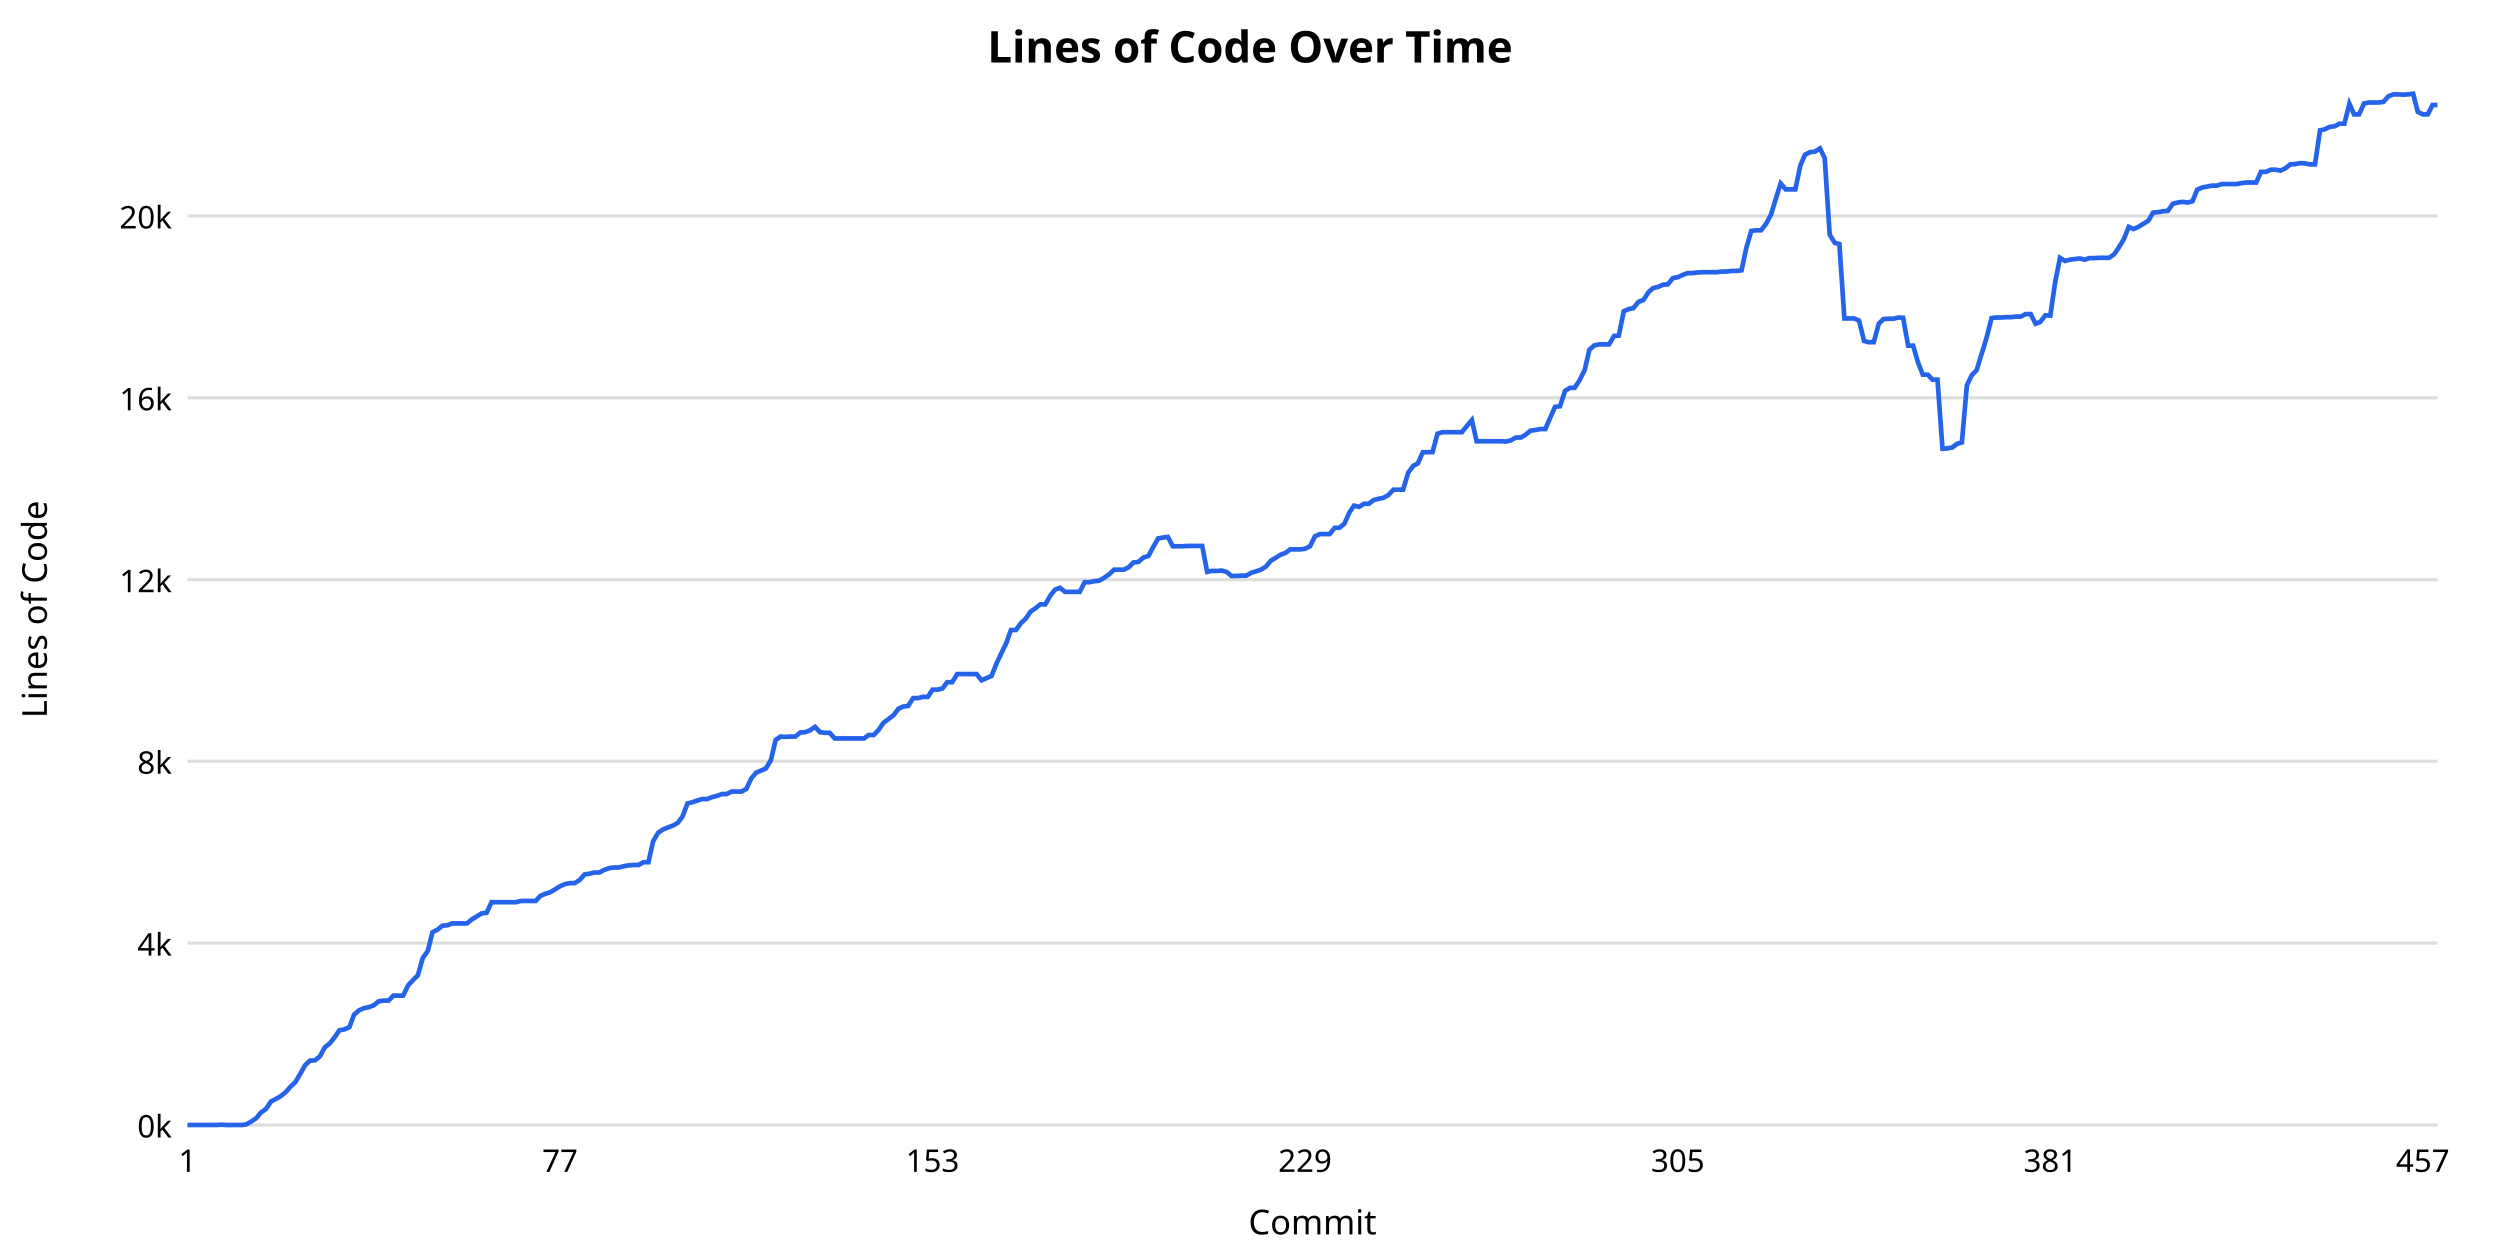
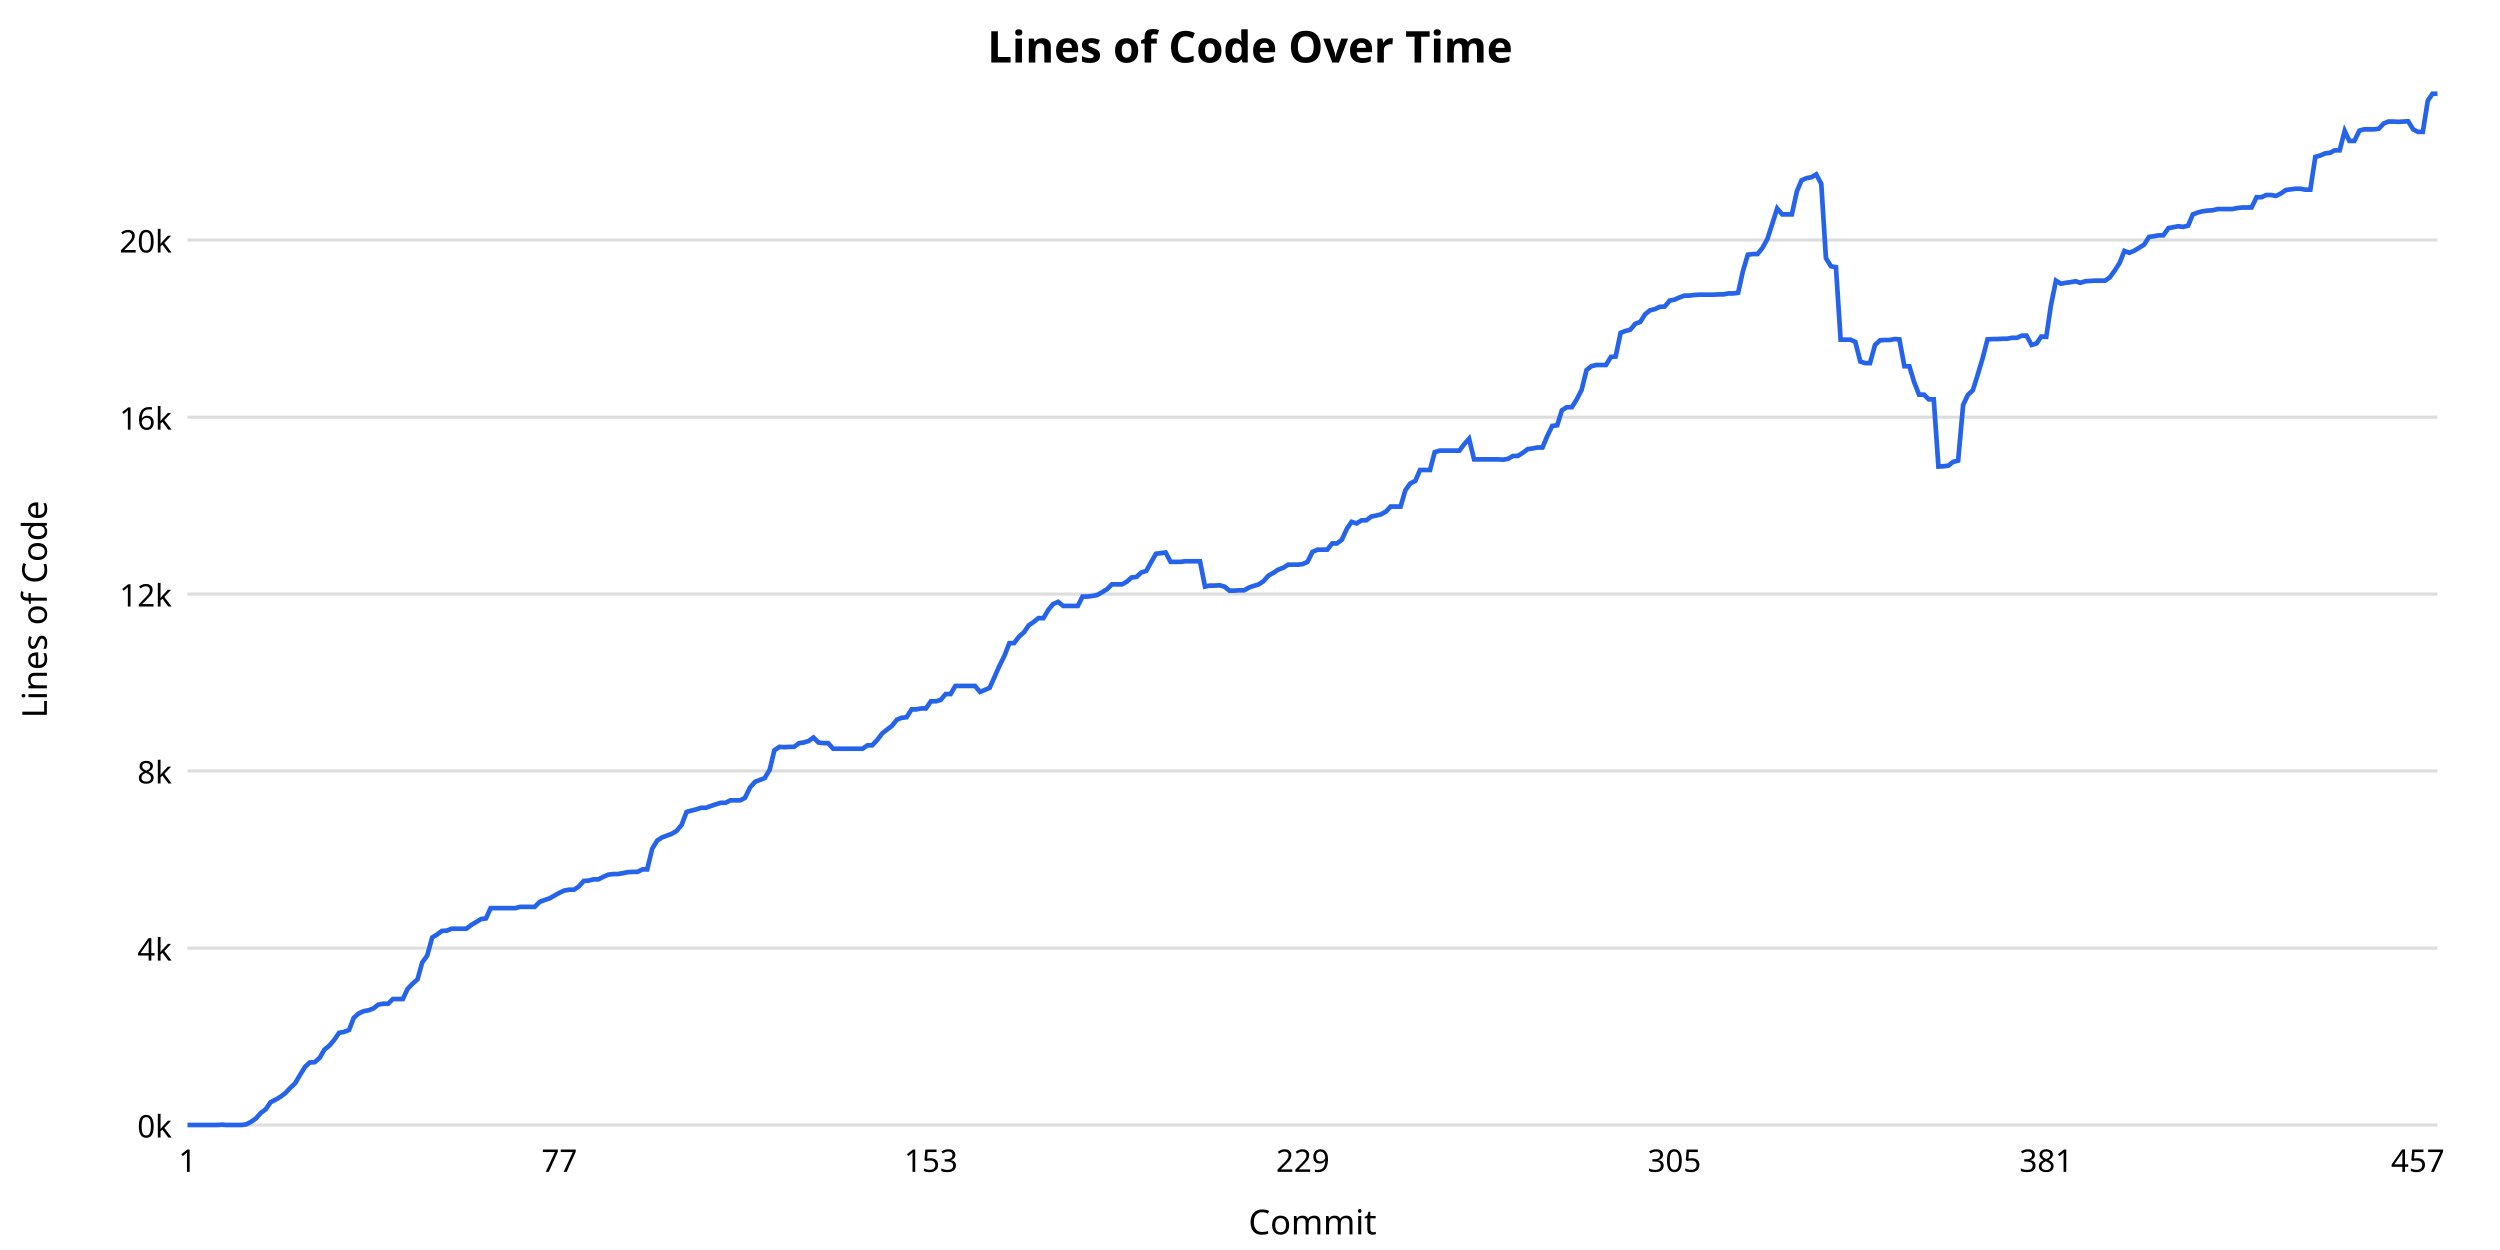
<svg xmlns="http://www.w3.org/2000/svg" width="800" height="400" style="background:#fff">
  <text x="400" y="20" font-family="sans-serif" font-size="14" text-anchor="middle" font-weight="bold">Lines of Code Over Time</text>
  <text x="420" y="395" font-family="sans-serif" font-size="11" text-anchor="middle">Commit</text>
  <text x="15" y="195" font-family="sans-serif" font-size="11" text-anchor="middle" transform="rotate(-90,15,195)">Lines of Code</text>
  <line x1="60" y1="360.0" x2="780" y2="360.0" stroke="#ddd" />
  <text x="55" y="364.0" font-family="sans-serif" font-size="10" text-anchor="end">0k</text>
-   <line x1="60" y1="301.8" x2="780" y2="301.8" stroke="#ddd" />
-   <text x="55" y="305.8" font-family="sans-serif" font-size="10" text-anchor="end">4k</text>
-   <line x1="60" y1="243.6" x2="780" y2="243.6" stroke="#ddd" />
-   <text x="55" y="247.6" font-family="sans-serif" font-size="10" text-anchor="end">8k</text>
-   <line x1="60" y1="185.5" x2="780" y2="185.5" stroke="#ddd" />
-   <text x="55" y="189.5" font-family="sans-serif" font-size="10" text-anchor="end">12k</text>
-   <line x1="60" y1="127.3" x2="780" y2="127.3" stroke="#ddd" />
-   <text x="55" y="131.3" font-family="sans-serif" font-size="10" text-anchor="end">16k</text>
-   <line x1="60" y1="69.1" x2="780" y2="69.1" stroke="#ddd" />
-   <text x="55" y="73.1" font-family="sans-serif" font-size="10" text-anchor="end">20k</text>
+   <line x1="60" y1="303.4" x2="780" y2="303.4" stroke="#ddd" />
+   <text x="55" y="307.4" font-family="sans-serif" font-size="10" text-anchor="end">4k</text>
+   <line x1="60" y1="246.7" x2="780" y2="246.7" stroke="#ddd" />
+   <text x="55" y="250.7" font-family="sans-serif" font-size="10" text-anchor="end">8k</text>
+   <line x1="60" y1="190.1" x2="780" y2="190.1" stroke="#ddd" />
+   <text x="55" y="194.1" font-family="sans-serif" font-size="10" text-anchor="end">12k</text>
+   <line x1="60" y1="133.5" x2="780" y2="133.5" stroke="#ddd" />
+   <text x="55" y="137.5" font-family="sans-serif" font-size="10" text-anchor="end">16k</text>
+   <line x1="60" y1="76.8" x2="780" y2="76.8" stroke="#ddd" />
+   <text x="55" y="80.8" font-family="sans-serif" font-size="10" text-anchor="end">20k</text>
  <text x="60.0" y="375" font-family="sans-serif" font-size="10" text-anchor="middle">1</text>
-   <text x="179.2" y="375" font-family="sans-serif" font-size="10" text-anchor="middle">77</text>
-   <text x="298.4" y="375" font-family="sans-serif" font-size="10" text-anchor="middle">153</text>
-   <text x="417.6" y="375" font-family="sans-serif" font-size="10" text-anchor="middle">229</text>
-   <text x="536.9" y="375" font-family="sans-serif" font-size="10" text-anchor="middle">305</text>
-   <text x="656.1" y="375" font-family="sans-serif" font-size="10" text-anchor="middle">381</text>
-   <text x="775.3" y="375" font-family="sans-serif" font-size="10" text-anchor="middle">457</text>
-   <polyline fill="none" stroke="#2563eb" stroke-width="1.5" points="60.0,360.0 61.6,360.0 63.1,360.0 64.7,360.0 66.3,360.0 67.8,360.0 69.4,360.0 71.0,359.9 72.5,360.0 74.1,360.0 75.7,360.0 77.3,360.0 78.8,359.8 80.4,358.9 82.0,357.8 83.5,356.0 85.1,354.9 86.7,352.5 88.2,351.7 89.8,350.8 91.4,349.5 92.9,347.8 94.5,346.3 96.1,343.6 97.6,340.9 99.2,339.4 100.8,339.3 102.4,338.0 103.9,335.2 105.5,333.9 107.1,331.9 108.6,329.7 110.2,329.4 111.8,328.7 113.3,324.7 114.9,323.3 116.5,322.6 118.0,322.3 119.6,321.7 121.2,320.4 122.7,320.2 124.3,320.2 125.9,318.6 127.5,318.6 129.0,318.6 130.6,315.3 132.2,313.6 133.7,312.1 135.3,306.5 136.9,304.3 138.4,298.3 140.0,297.5 141.6,296.2 143.1,296.1 144.7,295.5 146.3,295.5 147.8,295.5 149.4,295.5 151.0,294.2 152.5,293.3 154.1,292.3 155.7,292.1 157.3,288.7 158.8,288.7 160.4,288.7 162.0,288.7 163.5,288.7 165.1,288.7 166.7,288.3 168.2,288.3 169.8,288.3 171.4,288.3 172.9,286.7 174.5,286.0 176.1,285.5 177.6,284.6 179.2,283.6 180.8,282.9 182.4,282.6 183.9,282.6 185.5,281.6 187.1,279.8 188.6,279.6 190.2,279.2 191.8,279.2 193.3,278.4 194.9,277.8 196.5,277.6 198.0,277.6 199.6,277.2 201.2,276.9 202.7,276.8 204.3,276.8 205.9,275.9 207.5,275.9 209.0,269.2 210.6,266.5 212.2,265.4 213.7,264.8 215.3,264.2 216.9,263.3 218.4,261.3 220.0,257.1 221.6,256.7 223.1,256.2 224.7,255.7 226.3,255.7 227.8,255.1 229.4,254.7 231.0,254.1 232.5,254.1 234.1,253.3 235.7,253.3 237.3,253.3 238.8,252.5 240.4,249.1 242.0,247.2 243.5,246.6 245.1,245.9 246.7,243.2 248.2,236.8 249.8,235.7 251.4,235.8 252.9,235.7 254.5,235.7 256.1,234.4 257.6,234.3 259.2,233.7 260.8,232.6 262.4,234.3 263.9,234.5 265.5,234.5 267.1,236.3 268.6,236.3 270.2,236.3 271.8,236.3 273.3,236.3 274.9,236.3 276.5,236.3 278.0,235.2 279.6,235.2 281.2,233.5 282.7,231.3 284.3,230.1 285.9,228.9 287.5,226.8 289.0,226.1 290.6,225.9 292.2,223.4 293.7,223.4 295.3,223.0 296.9,223.0 298.4,220.7 300.0,220.7 301.6,220.3 303.1,218.3 304.7,218.3 306.3,215.7 307.8,215.7 309.4,215.7 311.0,215.7 312.5,215.7 314.1,217.7 315.7,217.0 317.3,216.3 318.8,212.5 320.4,209.1 322.0,205.8 323.5,201.6 325.1,201.6 326.7,199.4 328.2,198.0 329.8,195.7 331.4,194.6 332.9,193.4 334.5,193.4 336.1,190.6 337.6,188.7 339.2,188.1 340.8,189.4 342.4,189.4 343.9,189.4 345.5,189.4 347.1,186.3 348.6,186.3 350.2,186.0 351.8,185.8 353.3,184.9 354.9,183.8 356.5,182.3 358.0,182.3 359.6,182.3 361.2,181.5 362.7,180.0 364.3,179.8 365.9,178.4 367.5,177.9 369.0,175.1 370.6,172.3 372.2,172.0 373.7,171.8 375.3,174.8 376.9,174.8 378.4,174.8 380.0,174.7 381.6,174.7 383.1,174.7 384.7,174.7 386.3,183.0 387.8,182.7 389.4,182.7 391.0,182.6 392.5,183.0 394.1,184.3 395.7,184.3 397.3,184.2 398.8,184.2 400.4,183.3 402.0,182.8 403.5,182.3 405.1,181.3 406.7,179.4 408.2,178.5 409.8,177.5 411.4,176.9 412.9,175.8 414.5,175.8 416.1,175.8 417.6,175.6 419.2,174.8 420.8,171.6 422.4,170.9 423.9,170.9 425.5,170.9 427.1,168.9 428.6,168.9 430.2,167.6 431.8,164.0 433.3,161.8 434.9,162.2 436.5,161.2 438.0,161.2 439.6,160.0 441.2,159.6 442.7,159.3 444.3,158.4 445.9,156.7 447.5,156.7 449.0,156.7 450.6,151.3 452.2,149.1 453.7,148.3 455.3,144.7 456.9,144.7 458.4,144.7 460.0,138.8 461.6,138.3 463.1,138.3 464.7,138.3 466.3,138.3 467.8,138.3 469.4,136.3 471.0,134.4 472.5,141.2 474.1,141.2 475.7,141.2 477.3,141.2 478.8,141.2 480.4,141.2 482.0,141.3 483.5,140.9 485.1,140.0 486.7,140.0 488.2,139.1 489.8,137.8 491.4,137.6 492.9,137.3 494.5,137.3 496.1,133.6 497.6,130.2 499.2,130.0 500.8,125.1 502.4,124.1 503.9,124.1 505.5,121.6 507.1,118.4 508.6,111.9 510.2,110.5 511.8,110.2 513.3,110.2 514.9,110.2 516.5,107.5 518.0,107.4 519.6,99.6 521.2,98.9 522.7,98.6 524.3,96.6 525.9,96.0 527.5,93.5 529.0,92.2 530.6,91.8 532.2,91.1 533.7,91.0 535.3,89.0 536.9,88.7 538.4,88.0 540.0,87.4 541.6,87.4 543.1,87.2 544.7,87.1 546.3,87.1 547.8,87.1 549.4,87.1 551.0,86.9 552.5,86.9 554.1,86.7 555.7,86.7 557.3,86.5 558.8,79.4 560.4,73.9 562.0,73.7 563.5,73.7 565.1,71.7 566.7,68.7 568.2,63.8 569.8,58.7 571.4,60.6 572.9,60.6 574.5,60.6 576.1,53.0 577.6,49.5 579.2,48.7 580.8,48.5 582.4,47.5 583.9,50.6 585.5,75.1 587.1,77.7 588.6,78.1 590.2,101.9 591.8,101.9 593.3,101.9 594.9,102.6 596.5,109.1 598.0,109.5 599.6,109.5 601.2,103.6 602.7,102.1 604.3,102.0 605.9,102.0 607.5,101.6 609.0,101.7 610.6,110.6 612.2,110.6 613.7,115.8 615.3,119.9 616.9,119.9 618.4,121.5 620.0,121.5 621.6,143.6 623.1,143.5 624.7,143.2 626.3,142.0 627.8,141.6 629.4,123.3 631.0,120.0 632.5,118.5 634.1,113.3 635.7,108.1 637.3,101.8 638.8,101.6 640.4,101.6 642.0,101.5 643.5,101.5 645.1,101.3 646.7,101.3 648.2,100.5 649.8,100.5 651.4,103.6 652.9,103.0 654.5,100.9 656.1,101.0 657.6,90.6 659.2,82.5 660.8,83.5 662.4,83.1 663.9,82.9 665.5,82.7 667.1,83.1 668.6,82.6 670.2,82.6 671.8,82.5 673.3,82.5 674.9,82.5 676.5,81.4 678.0,79.2 679.6,76.6 681.2,72.6 682.7,73.3 684.3,72.6 685.9,71.6 687.5,70.6 689.0,68.0 690.6,67.9 692.2,67.6 693.7,67.5 695.3,65.2 696.9,64.8 698.4,64.6 700.0,64.8 701.6,64.4 703.1,60.7 704.7,60.0 706.3,59.7 707.8,59.4 709.4,59.4 711.0,58.9 712.5,58.9 714.1,58.9 715.7,58.9 717.3,58.6 718.8,58.4 720.4,58.4 722.0,58.4 723.5,55.0 725.1,55.0 726.7,54.3 728.2,54.3 729.8,54.6 731.4,53.8 732.9,52.6 734.5,52.5 736.1,52.2 737.6,52.3 739.2,52.6 740.8,52.6 742.4,41.7 743.9,41.4 745.5,40.6 747.1,40.4 748.6,39.6 750.2,39.6 751.8,33.2 753.3,36.6 754.9,36.6 756.5,33.1 758.0,32.8 759.6,32.8 761.2,32.8 762.7,32.6 764.3,30.8 765.9,30.2 767.5,30.2 769.0,30.3 770.6,30.2 772.2,30.0 773.7,35.8 775.3,36.6 776.9,36.6 778.4,33.6 780.0,33.6 " />
+   <text x="179.0" y="375" font-family="sans-serif" font-size="10" text-anchor="middle">77</text>
+   <text x="297.9" y="375" font-family="sans-serif" font-size="10" text-anchor="middle">153</text>
+   <text x="416.9" y="375" font-family="sans-serif" font-size="10" text-anchor="middle">229</text>
+   <text x="535.8" y="375" font-family="sans-serif" font-size="10" text-anchor="middle">305</text>
+   <text x="654.8" y="375" font-family="sans-serif" font-size="10" text-anchor="middle">381</text>
+   <text x="773.7" y="375" font-family="sans-serif" font-size="10" text-anchor="middle">457</text>
+   <polyline fill="none" stroke="#2563eb" stroke-width="1.5" points="60.0,360.0 61.6,360.0 63.1,360.0 64.7,360.0 66.3,360.0 67.8,360.0 69.4,360.0 71.0,359.9 72.5,360.0 74.1,360.0 75.7,360.0 77.2,360.0 78.8,359.8 80.3,359.0 81.9,357.9 83.5,356.1 85.0,355.0 86.6,352.7 88.2,351.9 89.7,351.0 91.3,349.8 92.9,348.1 94.4,346.7 96.0,344.0 97.6,341.4 99.1,340.0 100.7,339.9 102.3,338.5 103.8,335.9 105.4,334.6 107.0,332.7 108.5,330.5 110.1,330.2 111.7,329.6 113.2,325.7 114.8,324.3 116.3,323.6 117.9,323.3 119.5,322.7 121.0,321.5 122.6,321.2 124.2,321.2 125.7,319.7 127.3,319.7 128.9,319.7 130.4,316.5 132.0,314.8 133.6,313.4 135.1,308.0 136.7,305.8 138.3,300.0 139.8,299.1 141.4,297.9 143.0,297.8 144.5,297.2 146.1,297.2 147.7,297.2 149.2,297.2 150.8,296.0 152.3,295.1 153.9,294.1 155.5,293.9 157.0,290.6 158.6,290.6 160.2,290.6 161.7,290.6 163.3,290.6 164.9,290.6 166.4,290.2 168.0,290.2 169.6,290.2 171.1,290.2 172.7,288.6 174.3,288.0 175.8,287.5 177.4,286.6 179.0,285.7 180.5,285.0 182.1,284.7 183.7,284.7 185.2,283.7 186.8,281.9 188.3,281.8 189.9,281.4 191.5,281.4 193.0,280.6 194.6,279.9 196.2,279.7 197.7,279.7 199.3,279.4 200.9,279.1 202.4,279.0 204.0,279.0 205.6,278.2 207.1,278.2 208.7,271.6 210.3,269.0 211.8,268.0 213.4,267.4 215.0,266.8 216.5,265.9 218.1,264.0 219.7,259.8 221.2,259.4 222.8,259.0 224.3,258.5 225.9,258.5 227.5,257.9 229.0,257.4 230.6,256.9 232.2,256.9 233.7,256.1 235.3,256.1 236.9,256.1 238.4,255.3 240.0,252.0 241.6,250.2 243.1,249.6 244.7,249.0 246.3,246.3 247.8,240.1 249.4,239.0 251.0,239.1 252.5,239.0 254.1,239.0 255.7,237.8 257.2,237.6 258.8,237.1 260.3,236.0 261.9,237.6 263.5,237.8 265.0,237.8 266.6,239.6 268.2,239.6 269.7,239.6 271.3,239.6 272.9,239.6 274.4,239.6 276.0,239.6 277.6,238.5 279.1,238.5 280.7,236.8 282.3,234.7 283.8,233.5 285.4,232.3 287.0,230.3 288.5,229.7 290.1,229.5 291.7,227.0 293.2,227.0 294.8,226.7 296.3,226.7 297.9,224.4 299.5,224.4 301.0,224.0 302.6,222.1 304.2,222.1 305.7,219.5 307.3,219.5 308.9,219.5 310.4,219.5 312.0,219.5 313.6,221.4 315.1,220.8 316.7,220.1 318.3,216.5 319.8,213.1 321.4,209.9 323.0,205.8 324.5,205.8 326.1,203.7 327.7,202.3 329.2,200.1 330.8,199.0 332.3,197.8 333.9,197.8 335.5,195.1 337.0,193.3 338.6,192.6 340.2,193.9 341.7,193.9 343.3,193.9 344.9,193.9 346.4,190.9 348.0,190.9 349.6,190.7 351.1,190.4 352.7,189.5 354.3,188.5 355.8,187.0 357.4,187.0 359.0,187.0 360.5,186.2 362.1,184.8 363.7,184.6 365.2,183.2 366.8,182.7 368.3,180.0 369.9,177.2 371.5,177.0 373.0,176.8 374.6,179.8 376.2,179.8 377.7,179.8 379.3,179.6 380.9,179.6 382.4,179.6 384.0,179.6 385.6,187.7 387.1,187.4 388.7,187.4 390.3,187.3 391.8,187.7 393.4,189.0 395.0,189.0 396.5,188.9 398.1,188.9 399.7,188.0 401.2,187.5 402.8,187.0 404.3,186.0 405.9,184.2 407.5,183.3 409.0,182.3 410.6,181.7 412.2,180.7 413.7,180.7 415.3,180.7 416.9,180.5 418.4,179.8 420.0,176.6 421.6,175.9 423.1,175.9 424.7,175.9 426.3,173.9 427.8,173.9 429.4,172.7 431.0,169.2 432.5,167.0 434.1,167.5 435.7,166.5 437.2,166.5 438.8,165.3 440.3,165.0 441.9,164.6 443.5,163.7 445.0,162.1 446.6,162.1 448.2,162.1 449.7,156.9 451.3,154.7 452.9,153.9 454.4,150.4 456.0,150.4 457.6,150.4 459.1,144.7 460.7,144.2 462.3,144.2 463.8,144.2 465.4,144.2 467.0,144.2 468.5,142.2 470.1,140.4 471.7,147.0 473.2,147.0 474.8,147.0 476.3,147.0 477.9,147.0 479.5,147.0 481.0,147.1 482.6,146.8 484.2,145.9 485.7,145.9 487.3,144.9 488.9,143.7 490.4,143.5 492.0,143.2 493.6,143.2 495.1,139.6 496.7,136.3 498.3,136.1 499.8,131.3 501.4,130.3 503.0,130.3 504.5,127.9 506.1,124.8 507.7,118.4 509.2,117.2 510.8,116.8 512.3,116.8 513.9,116.8 515.5,114.2 517.0,114.1 518.6,106.5 520.2,105.9 521.7,105.5 523.3,103.6 524.9,103.0 526.4,100.6 528.0,99.3 529.6,98.9 531.1,98.2 532.7,98.1 534.3,96.2 535.8,95.9 537.4,95.2 539.0,94.6 540.5,94.6 542.1,94.4 543.7,94.3 545.2,94.3 546.8,94.3 548.3,94.3 549.9,94.2 551.5,94.2 553.0,93.9 554.6,93.9 556.2,93.7 557.7,86.9 559.3,81.5 560.9,81.3 562.4,81.3 564.0,79.3 565.6,76.4 567.1,71.7 568.7,66.7 570.3,68.6 571.8,68.6 573.4,68.6 575.0,61.2 576.5,57.7 578.1,57.0 579.7,56.7 581.2,55.8 582.8,58.8 584.3,82.6 585.9,85.2 587.5,85.5 589.0,108.7 590.6,108.7 592.2,108.7 593.7,109.4 595.3,115.7 596.9,116.2 598.4,116.2 600.0,110.4 601.6,108.9 603.1,108.8 604.7,108.8 606.3,108.5 607.8,108.6 609.4,117.2 611.0,117.2 612.5,122.2 614.1,126.3 615.7,126.3 617.2,127.8 618.8,127.8 620.3,149.3 621.9,149.2 623.5,149.0 625.0,147.8 626.6,147.4 628.2,129.6 629.7,126.4 631.3,124.9 632.9,119.8 634.4,114.8 636.0,108.6 637.6,108.5 639.1,108.5 640.7,108.4 642.3,108.4 643.8,108.1 645.4,108.1 647.0,107.4 648.5,107.4 650.1,110.4 651.7,109.9 653.2,107.7 654.8,107.8 656.3,97.7 657.9,89.8 659.5,90.8 661.0,90.5 662.6,90.3 664.2,90.0 665.7,90.5 667.3,90.0 668.9,89.9 670.4,89.8 672.0,89.8 673.6,89.8 675.1,88.8 676.7,86.6 678.3,84.1 679.8,80.3 681.4,80.9 683.0,80.2 684.5,79.3 686.1,78.3 687.7,75.8 689.2,75.6 690.8,75.3 692.3,75.3 693.9,73.0 695.5,72.7 697.0,72.4 698.6,72.6 700.2,72.2 701.7,68.6 703.3,68.0 704.9,67.6 706.4,67.4 708.0,67.3 709.6,66.9 711.1,66.9 712.7,66.9 714.3,66.9 715.8,66.6 717.4,66.4 719.0,66.4 720.5,66.4 722.1,63.1 723.7,63.1 725.2,62.4 726.8,62.4 728.3,62.7 729.9,61.9 731.5,60.8 733.0,60.6 734.6,60.4 736.2,60.4 737.7,60.7 739.3,60.7 740.9,50.2 742.4,49.8 744.0,49.1 745.6,48.9 747.1,48.1 748.7,48.1 750.3,41.9 751.8,45.1 753.4,45.1 755.0,41.8 756.5,41.4 758.1,41.4 759.7,41.4 761.2,41.2 762.8,39.5 764.3,38.9 765.9,38.9 767.5,39.0 769.0,38.9 770.6,38.8 772.2,41.4 773.7,42.2 775.3,42.2 776.9,32.2 778.4,30.0 780.0,30.0 " />
</svg>
